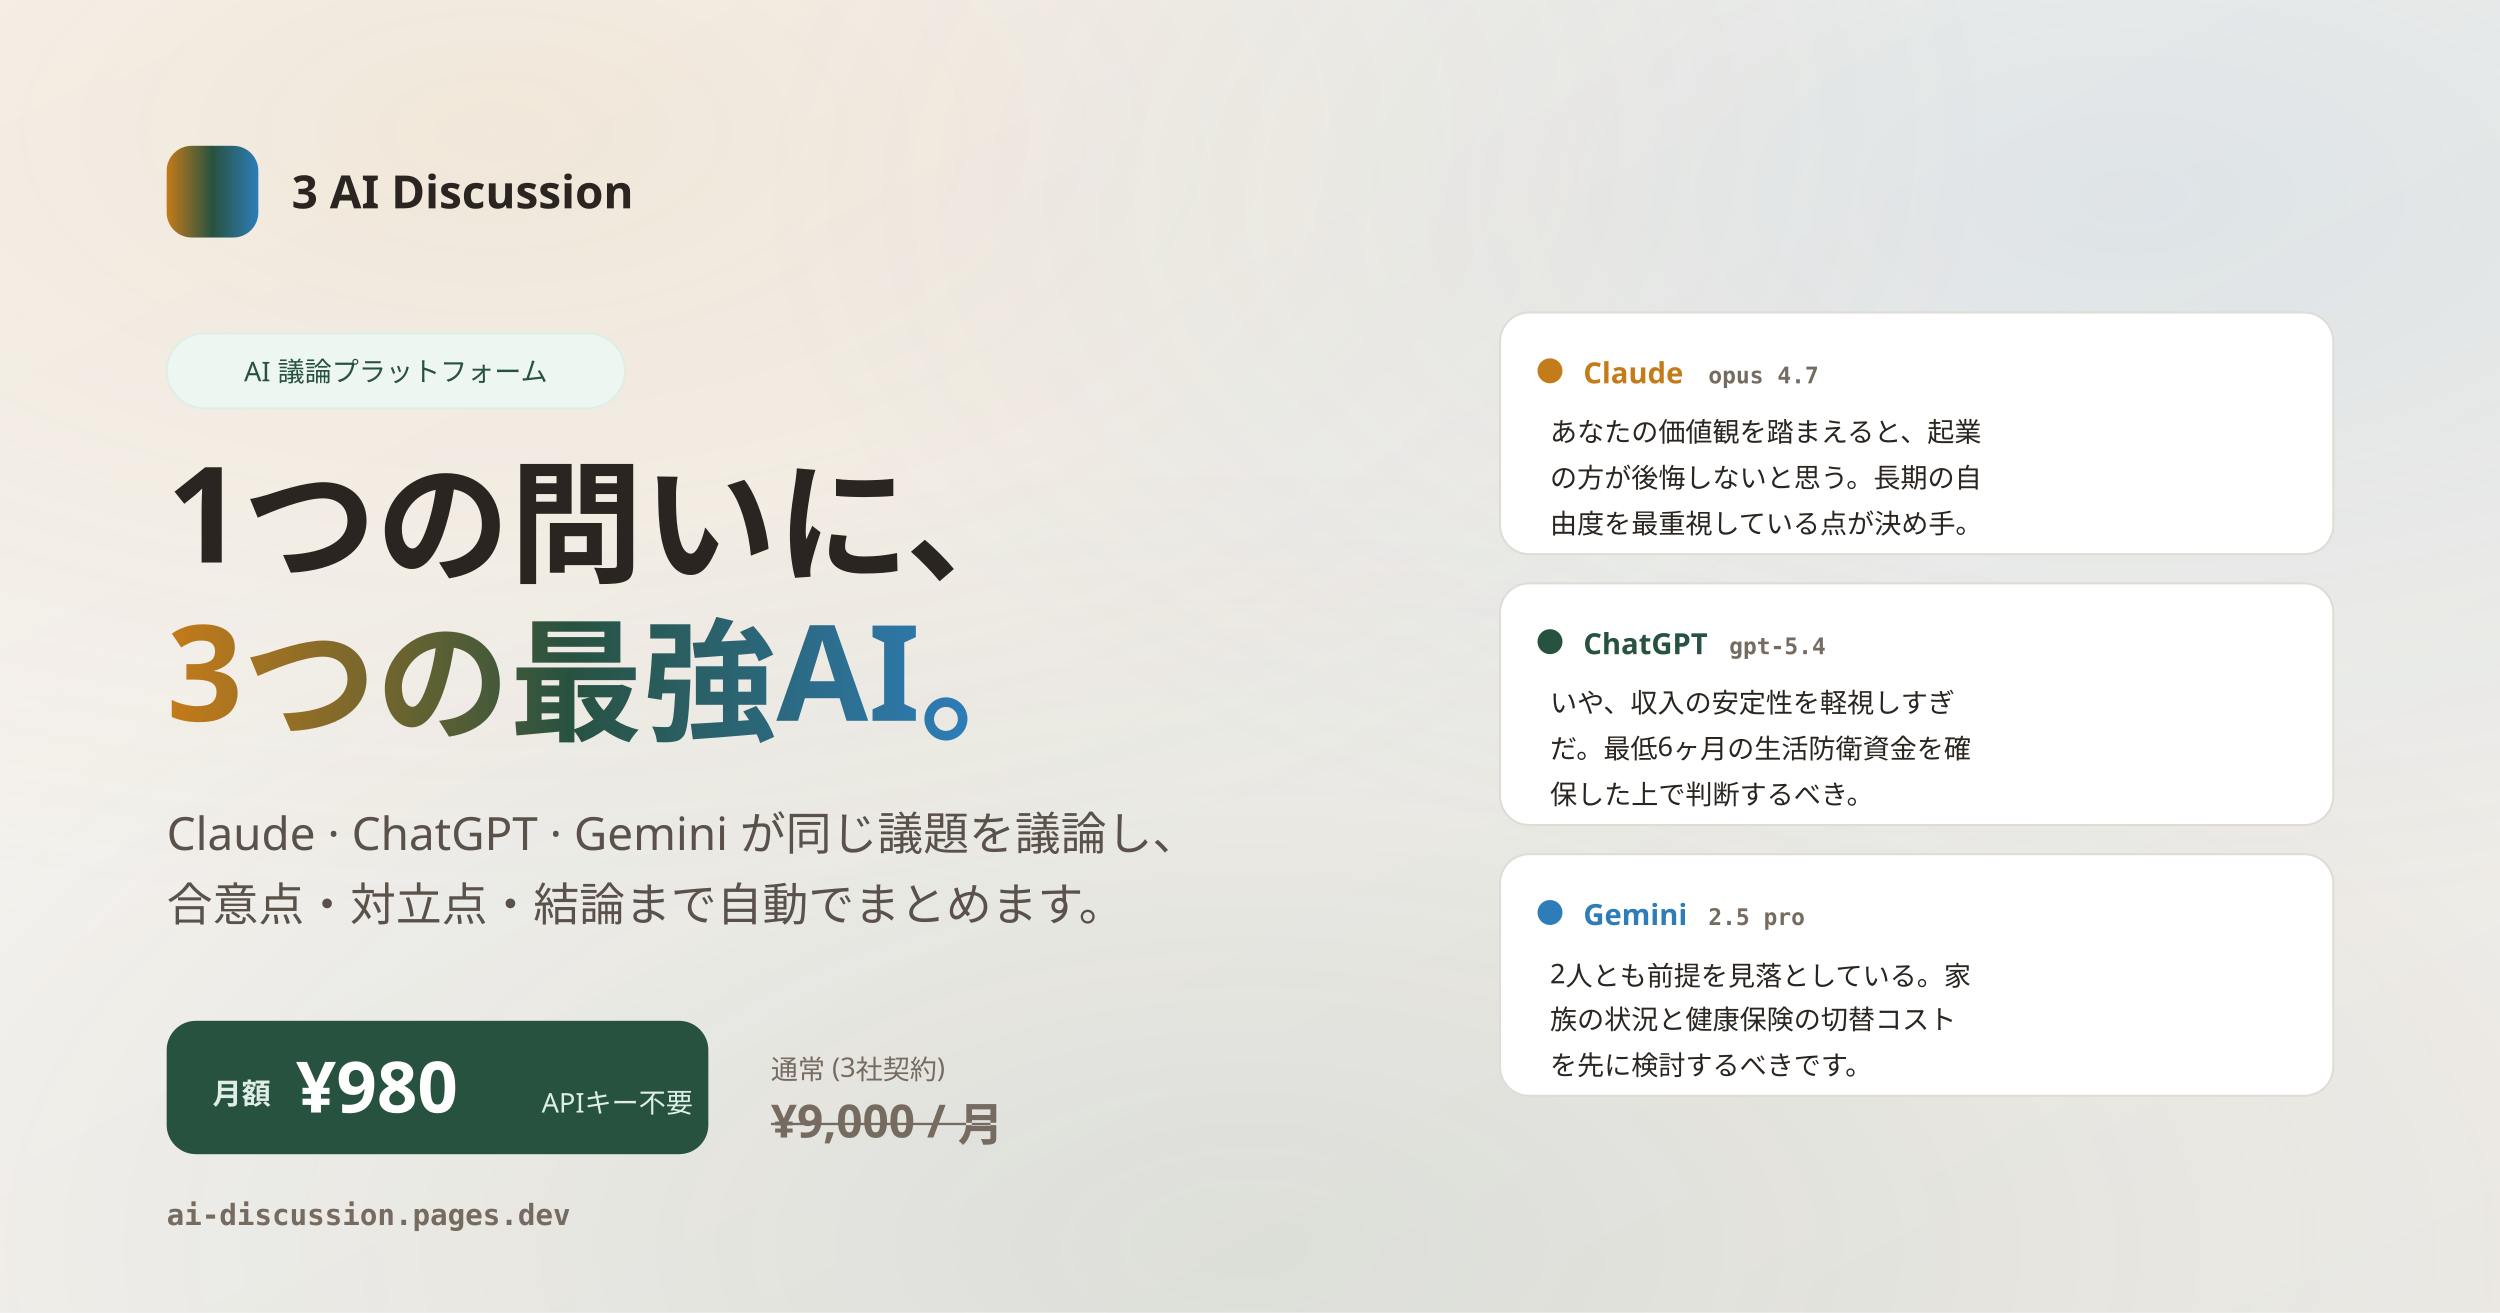
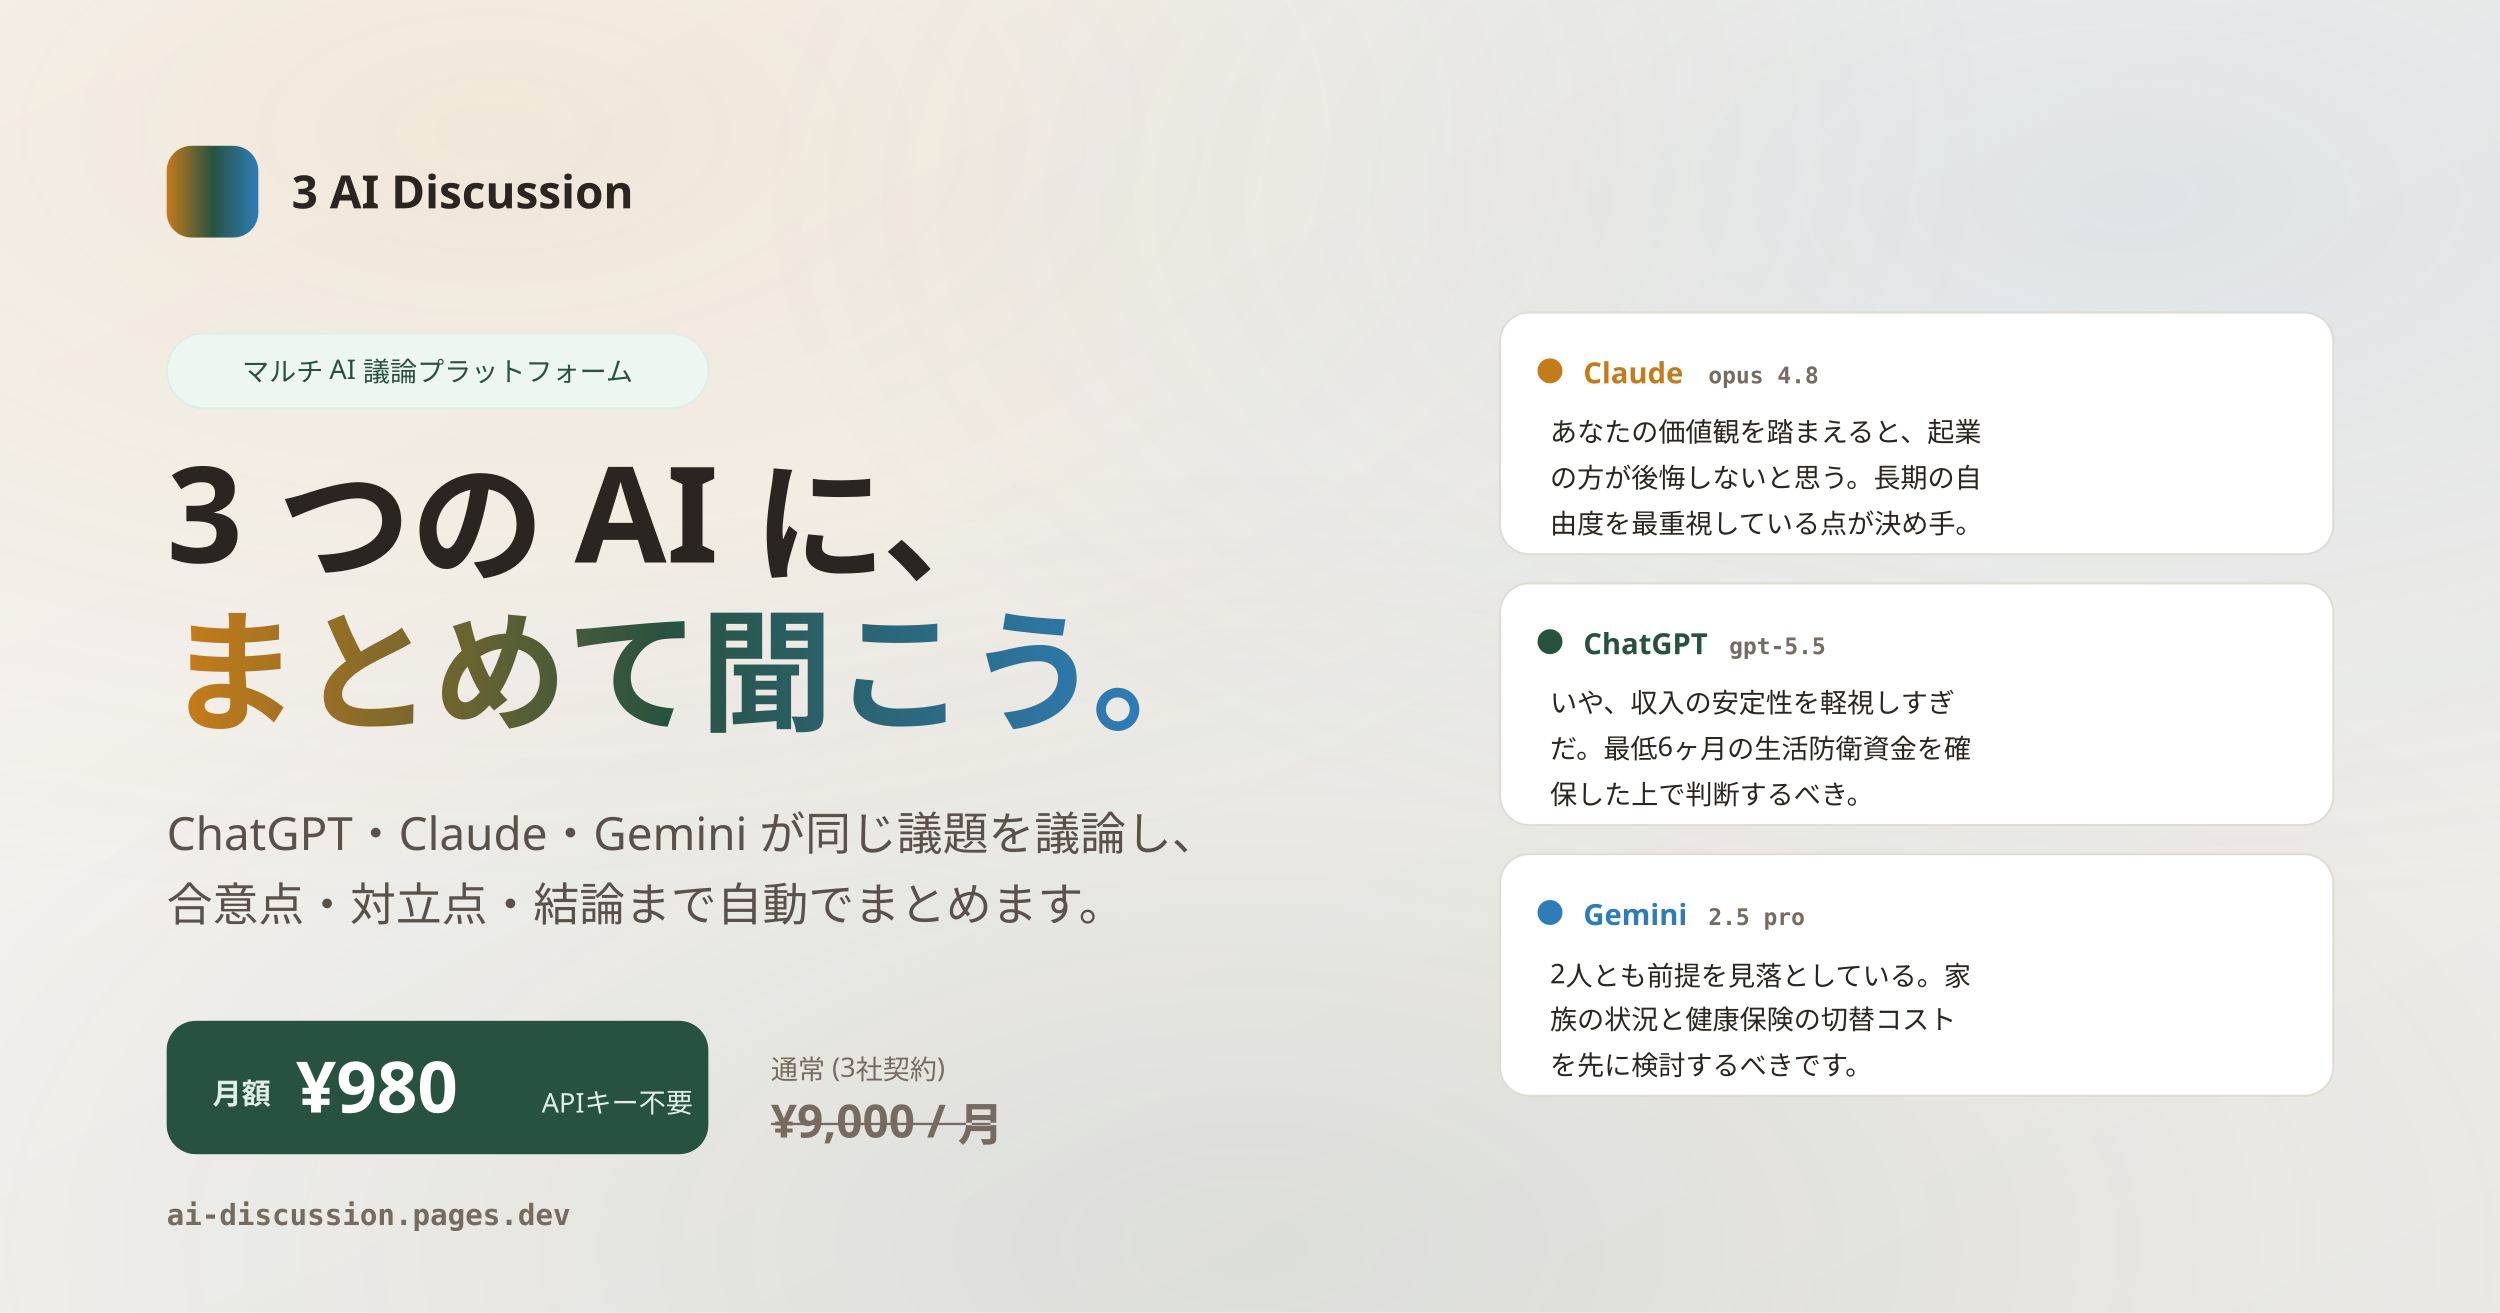
<svg xmlns="http://www.w3.org/2000/svg" width="1200" height="630" viewBox="0 0 1200 630">
  <defs>
    <linearGradient id="bg" x1="0" y1="0" x2="1" y2="1">
      <stop offset="0" stop-color="#f7f5f2" />
      <stop offset="1" stop-color="#eeebe6" />
    </linearGradient>
    <linearGradient id="brand" x1="0" y1="0" x2="1" y2="0">
      <stop offset="0" stop-color="#c47b1a" />
      <stop offset="0.5" stop-color="#285240" />
      <stop offset="1" stop-color="#2e7db8" />
    </linearGradient>
    <radialGradient id="glow1" cx="0.2" cy="0.1" r="0.6">
      <stop offset="0" stop-color="#c47b1a" stop-opacity="0.10" />
      <stop offset="1" stop-color="#c47b1a" stop-opacity="0" />
    </radialGradient>
    <radialGradient id="glow2" cx="0.85" cy="0.15" r="0.55">
      <stop offset="0" stop-color="#2e7db8" stop-opacity="0.10" />
      <stop offset="1" stop-color="#2e7db8" stop-opacity="0" />
    </radialGradient>
    <radialGradient id="glow3" cx="0.5" cy="0.95" r="0.6">
      <stop offset="0" stop-color="#285240" stop-opacity="0.10" />
      <stop offset="1" stop-color="#285240" stop-opacity="0" />
    </radialGradient>
    <style>
      .h1 { font-family: 'Noto Sans JP','Hiragino Sans','Yu Gothic UI','DM Sans',sans-serif; font-weight: 700; }
      .h2 { font-family: 'DM Sans','Noto Sans JP',sans-serif; font-weight: 600; }
      .body { font-family: 'Noto Sans JP','Hiragino Sans',sans-serif; font-weight: 500; }
      .mono { font-family: 'SFMono-Regular','Menlo','Consolas',monospace; font-weight: 600; }
    </style>
  </defs>
  <rect width="1200" height="630" fill="url(#bg)" />
  <rect width="1200" height="630" fill="url(#glow1)" />
  <rect width="1200" height="630" fill="url(#glow2)" />
  <rect width="1200" height="630" fill="url(#glow3)" />
  <g transform="translate(80, 70)">
    <rect width="44" height="44" rx="12" fill="url(#brand)" />
    <text x="60" y="30" class="h2" font-size="22" fill="#2a2520">3 AI Discussion</text>
  </g>
  <g transform="translate(80, 160)">
-     <rect width="220" height="36" rx="18" fill="#eef6f1" stroke="#deeee6" />
-     <text x="110" y="23" class="body" font-size="13" fill="#285240" text-anchor="middle">AI 議論プラットフォーム</text>
+     <rect width="260" height="36" rx="18" fill="#eef6f1" stroke="#deeee6" />
+     <text x="130" y="23" class="body" font-size="13" fill="#285240" text-anchor="middle">マルチ AI 議論プラットフォーム</text>
  </g>
-   <text x="80" y="270" class="h1" font-size="64" fill="#2a2520">1つの問いに、</text>
-   <text x="80" y="346" class="h1" font-size="64" fill="url(#brand)">3つの最強AI。</text>
-   <text x="80" y="408" class="body" font-size="22" fill="#5a524a">Claude · ChatGPT · Gemini が同じ議題を議論し、</text>
+   <text x="80" y="270" class="h1" font-size="64" fill="#2a2520">3 つの AI に、</text>
+   <text x="80" y="346" class="h1" font-size="64" fill="url(#brand)">まとめて聞こう。</text>
+   <text x="80" y="408" class="body" font-size="22" fill="#5a524a">ChatGPT・Claude・Gemini が同じ議題を議論し、</text>
  <text x="80" y="442" class="body" font-size="22" fill="#5a524a">合意点・対立点・結論まで自動でまとめます。</text>
  <g transform="translate(80, 490)">
    <rect width="260" height="64" rx="14" fill="#285240" />
    <text x="22" y="40" class="h2" font-size="14" fill="#deeee6">月額</text>
    <text x="62" y="44" class="h1" font-size="34" fill="#ffffff">¥980</text>
    <text x="180" y="44" class="body" font-size="13" fill="#deeee6">APIキー不要</text>
  </g>
  <g transform="translate(370, 490)">
    <text x="0" y="28" class="body" font-size="13" fill="#766b60">通常 (3社契約)</text>
    <text x="0" y="56" class="h2" font-size="22" fill="#766b60" text-decoration="line-through">¥9,000 / 月</text>
  </g>
  <g transform="translate(720, 150)">
    <g>
      <rect width="400" height="116" rx="14" fill="#ffffff" stroke="#e0dcd5" />
      <circle cx="24" cy="28" r="6" fill="#c47b1a" />
      <text x="40" y="34" class="h2" font-size="14" fill="#c47b1a">Claude</text>
-       <text x="100" y="34" class="mono" font-size="11" fill="#766b60">opus 4.7</text>
+       <text x="100" y="34" class="mono" font-size="11" fill="#766b60">opus 4.8</text>
      <text x="24" y="62" class="body" font-size="13" fill="#2a2520">あなたの価値観を踏まえると、起業</text>
      <text x="24" y="84" class="body" font-size="13" fill="#2a2520">の方が後悔しないと思う。長期の自</text>
      <text x="24" y="106" class="body" font-size="13" fill="#2a2520">由度を最重視している点が決め手。</text>
    </g>
    <g transform="translate(0, 130)">
      <rect width="400" height="116" rx="14" fill="#ffffff" stroke="#e0dcd5" />
      <circle cx="24" cy="28" r="6" fill="#285240" />
      <text x="40" y="34" class="h2" font-size="14" fill="#285240">ChatGPT</text>
-       <text x="110" y="34" class="mono" font-size="11" fill="#766b60">gpt-5.4</text>
+       <text x="110" y="34" class="mono" font-size="11" fill="#766b60">gpt-5.5</text>
      <text x="24" y="62" class="body" font-size="13" fill="#2a2520">いや、収入の安定性を軽視しすぎ</text>
      <text x="24" y="84" class="body" font-size="13" fill="#2a2520">だ。最低6ヶ月の生活防衛資金を確</text>
      <text x="24" y="106" class="body" font-size="13" fill="#2a2520">保した上で判断するべき。</text>
    </g>
    <g transform="translate(0, 260)">
      <rect width="400" height="116" rx="14" fill="#ffffff" stroke="#e0dcd5" />
      <circle cx="24" cy="28" r="6" fill="#2e7db8" />
      <text x="40" y="34" class="h2" font-size="14" fill="#2e7db8">Gemini</text>
      <text x="100" y="34" class="mono" font-size="11" fill="#766b60">2.5 pro</text>
      <text x="24" y="62" class="body" font-size="13" fill="#2a2520">2人とも前提を見落としている。家</text>
      <text x="24" y="84" class="body" font-size="13" fill="#2a2520">族の状況と健康保険の切替コスト</text>
      <text x="24" y="106" class="body" font-size="13" fill="#2a2520">を先に検討するべきです。</text>
    </g>
  </g>
  <text x="80" y="588" class="mono" font-size="14" fill="#766b60">ai-discussion.pages.dev</text>
</svg>
